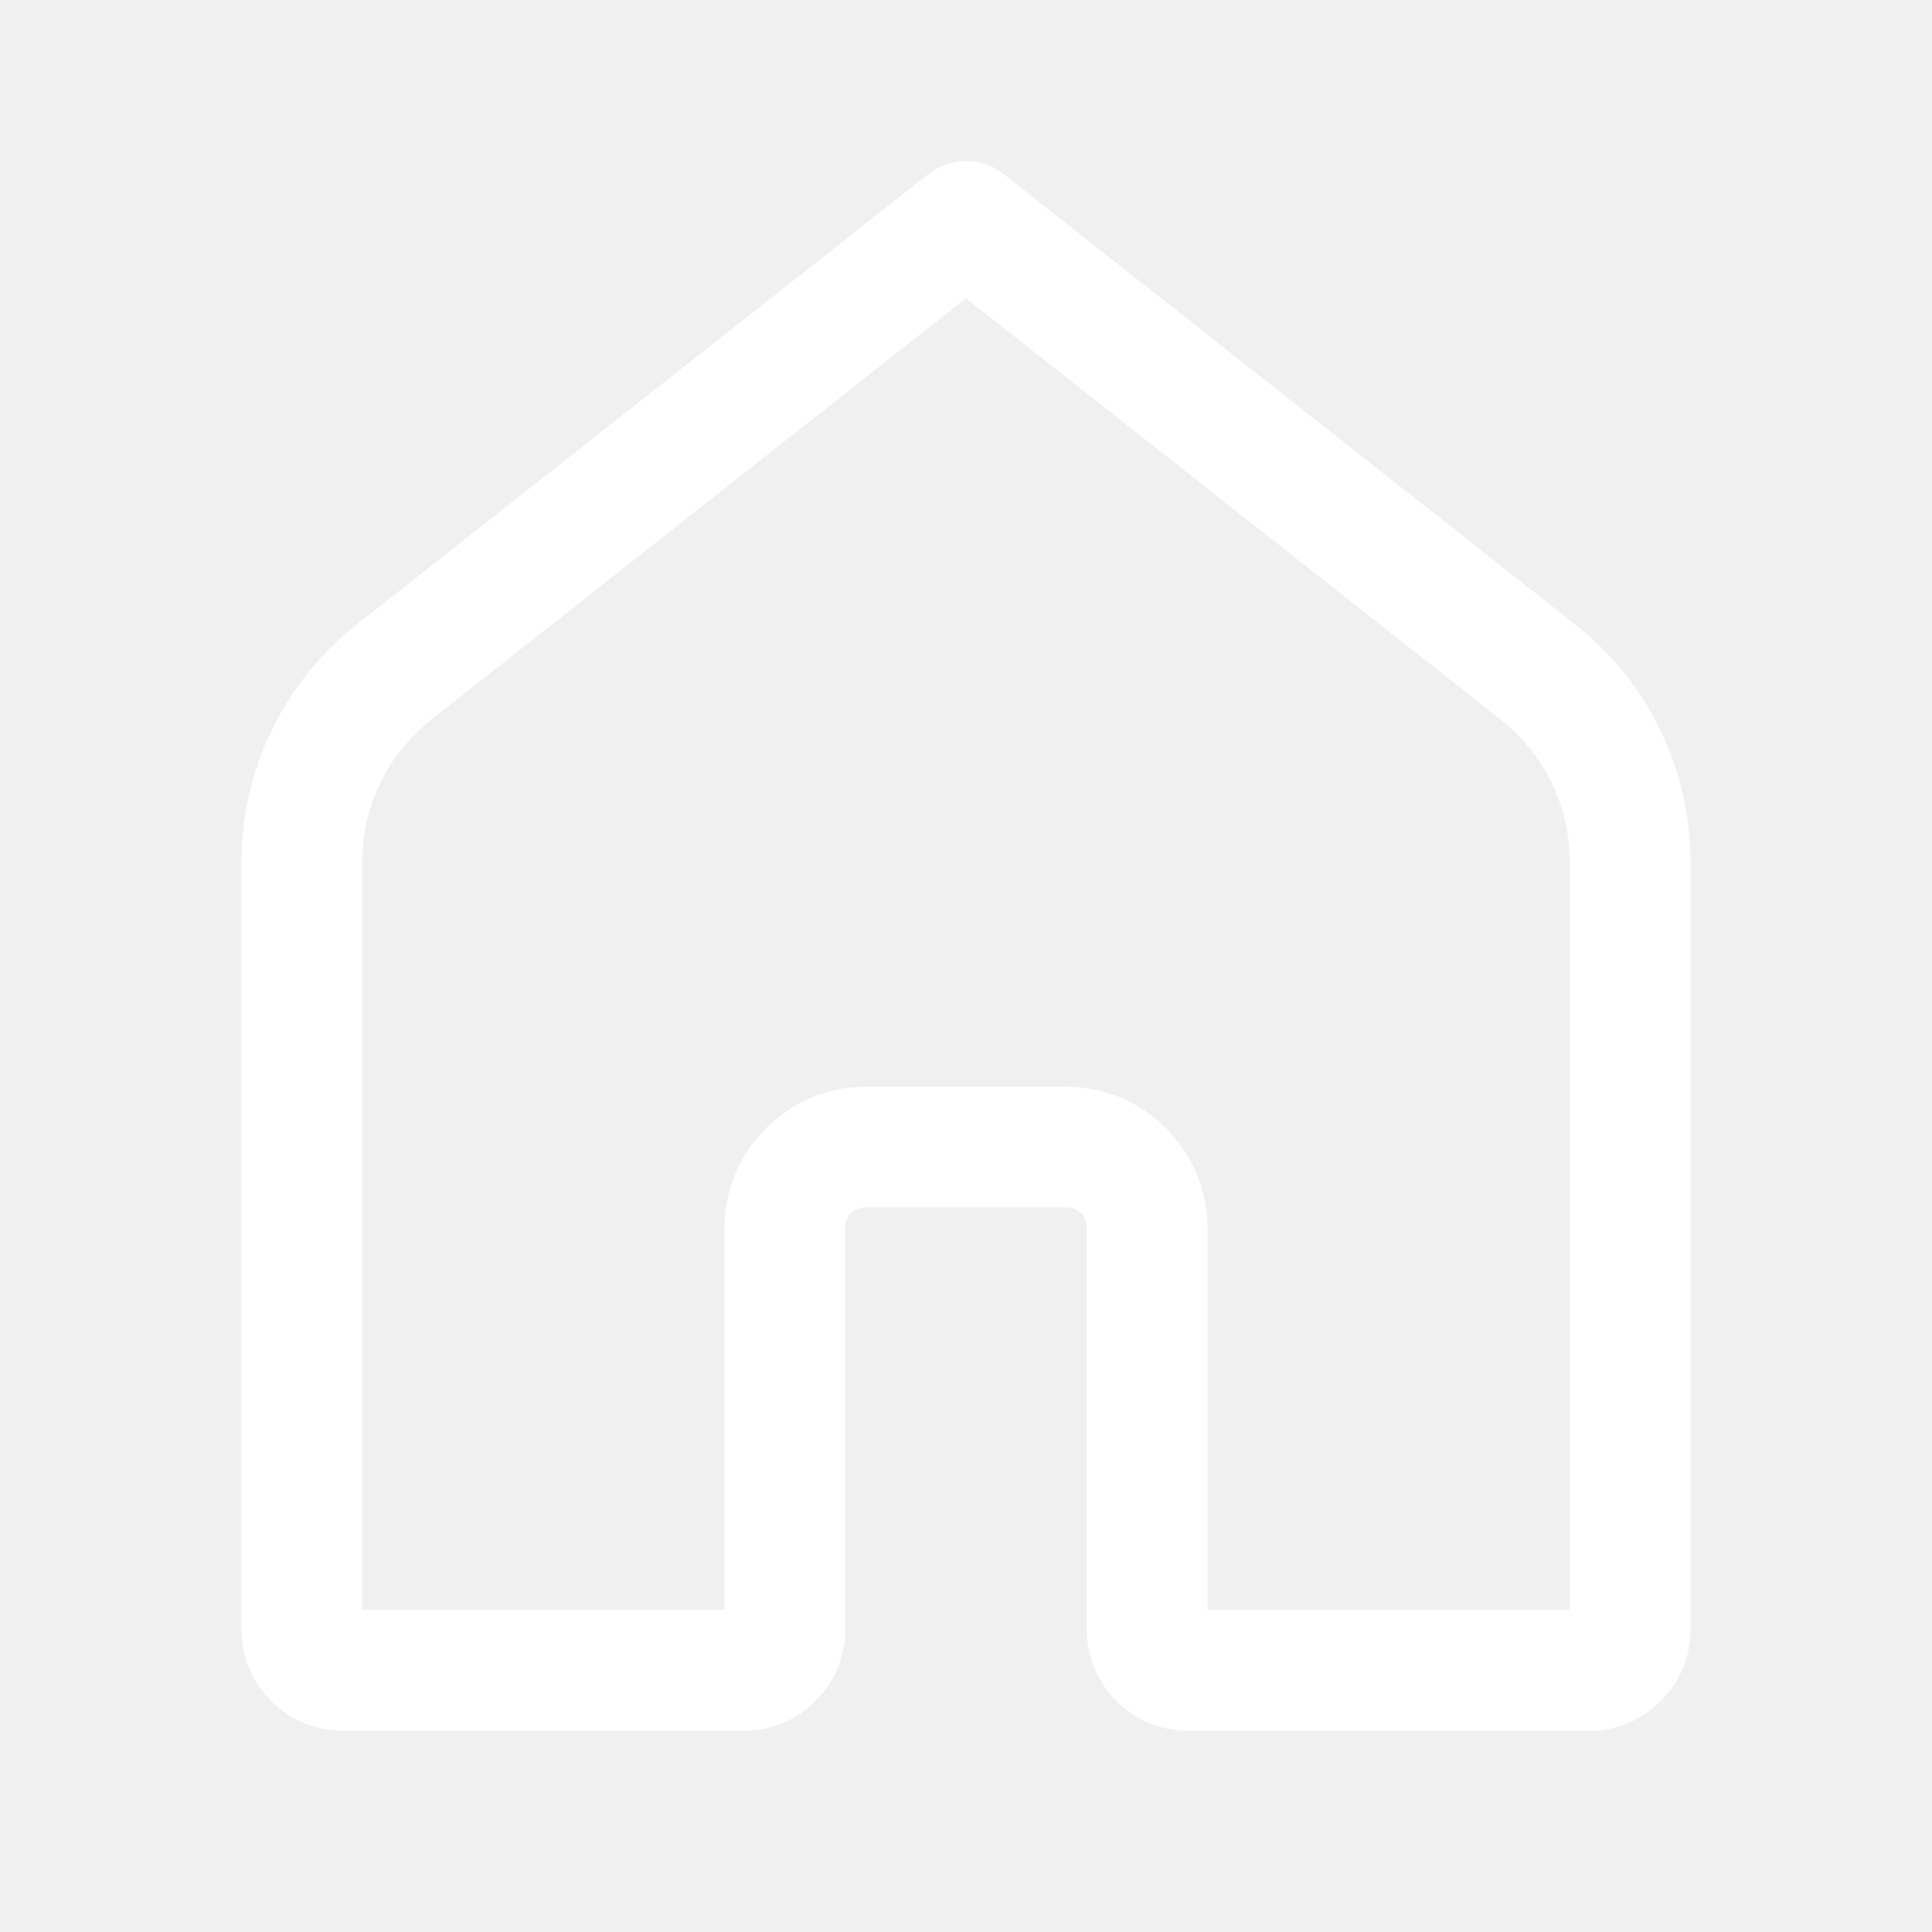
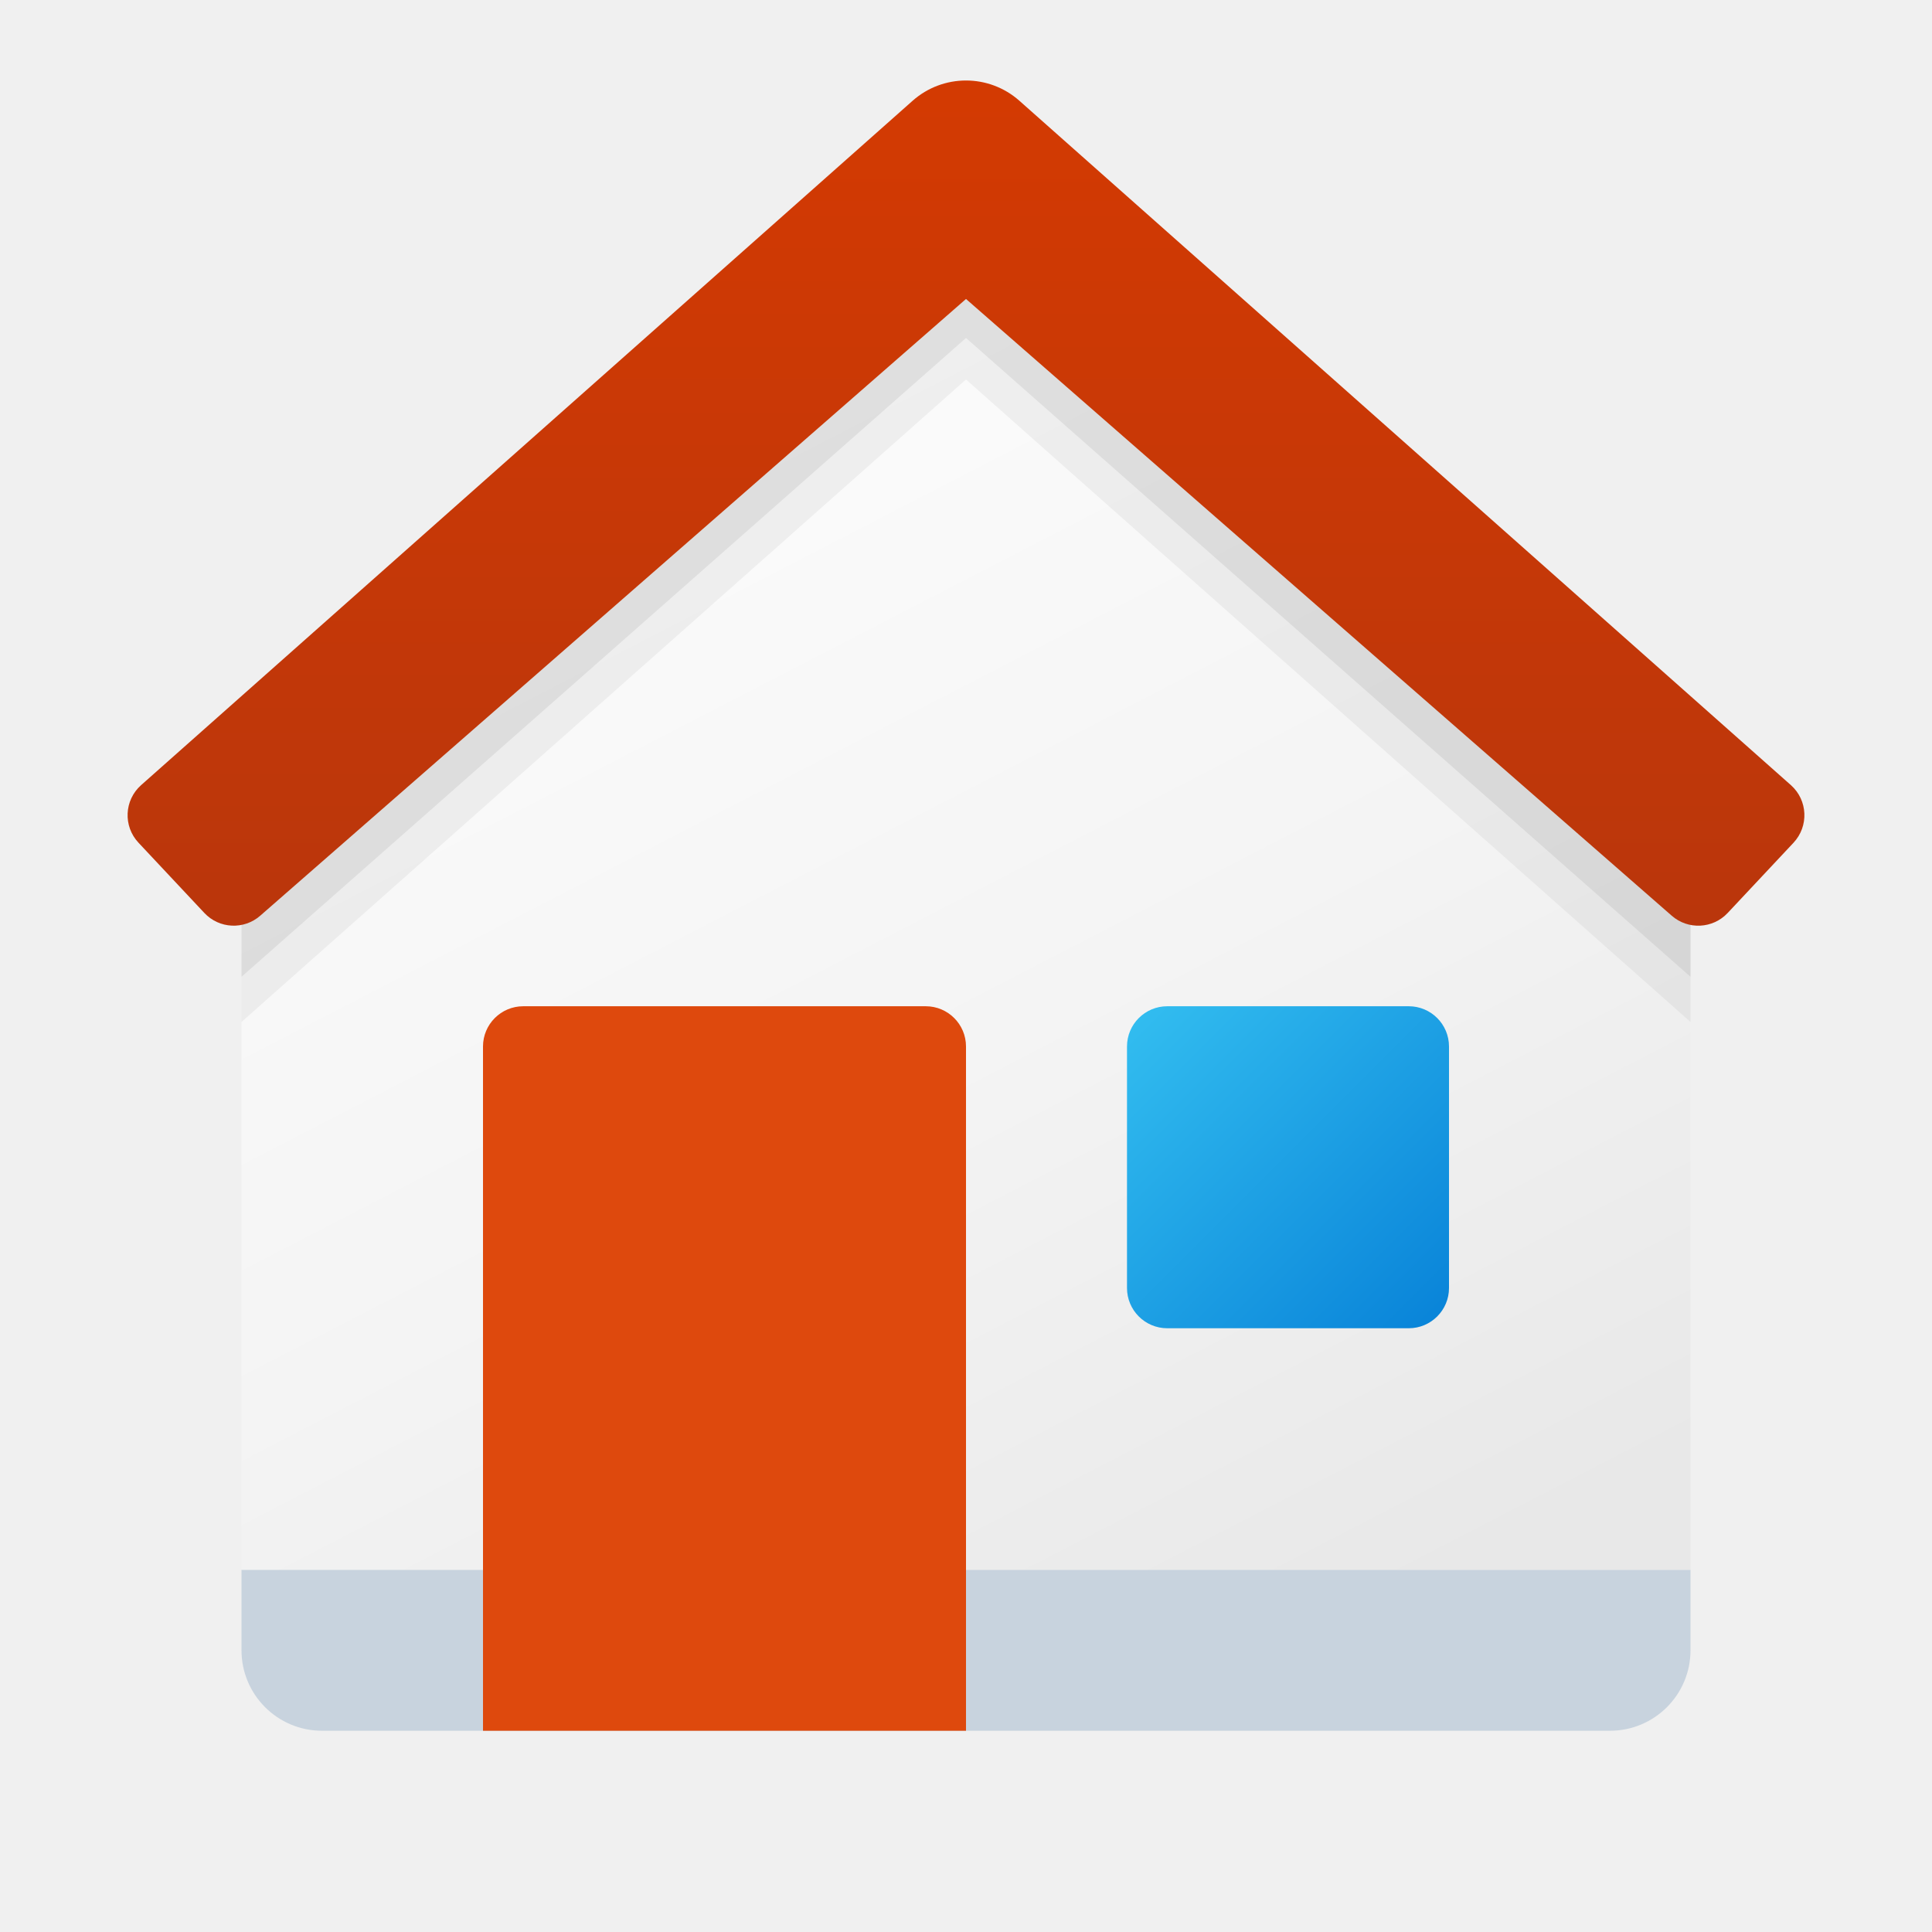
- <svg xmlns="http://www.w3.org/2000/svg" fill="#ffffff" viewBox="0 0 48 48" width="48px" height="48px">
-   <path d="M 23.951 4 A 1.5 1.5 0 0 0 23.072 4.322 L 8.859 15.52 C 7.055 16.941 6 19.114 6 21.41 L 6 40.5 C 6 41.864 7.136 43 8.5 43 L 18.5 43 C 19.864 43 21 41.864 21 40.5 L 21 30.5 C 21 30.205 21.205 30 21.5 30 L 26.5 30 C 26.795 30 27 30.205 27 30.5 L 27 40.5 C 27 41.864 28.136 43 29.5 43 L 39.5 43 C 40.864 43 42 41.864 42 40.5 L 42 21.41 C 42 19.114 40.945 16.941 39.141 15.52 L 24.928 4.322 A 1.5 1.5 0 0 0 23.951 4 z M 24 7.41 L 37.285 17.877 C 38.369 18.731 39 20.031 39 21.41 L 39 40 L 30 40 L 30 30.5 C 30 28.585 28.415 27 26.5 27 L 21.5 27 C 19.585 27 18 28.585 18 30.5 L 18 40 L 9 40 L 9 21.41 C 9 20.031 9.631 18.731 10.715 17.877 L 24 7.41 z" />
+ <svg xmlns="http://www.w3.org/2000/svg" viewBox="0 0 48 48" width="48px" height="48px">
+   <linearGradient id="jv689zNUBazMNK6AOyXtga" x1="6" x2="42" y1="41" y2="41" gradientUnits="userSpaceOnUse">
+     <stop offset="0" stop-color="#c8d3de" />
+     <stop offset="1" stop-color="#c8d3de" />
+   </linearGradient>
+   <path fill="url(#jv689zNUBazMNK6AOyXtga)" d="M42,39H6v2c0,1.105,0.895,2,2,2h32c1.105,0,2-0.895,2-2V39z" />
+   <linearGradient id="jv689zNUBazMNK6AOyXtgb" x1="14.095" x2="31.385" y1="10.338" y2="43.787" gradientUnits="userSpaceOnUse">
+     <stop offset="0" stop-color="#fcfcfc" />
+     <stop offset=".495" stop-color="#f4f4f4" />
+     <stop offset=".946" stop-color="#e8e8e8" />
+     <stop offset="1" stop-color="#e8e8e8" />
+   </linearGradient>
+   <path fill="url(#jv689zNUBazMNK6AOyXtgb)" d="M42,39H6V20L24,3l18,17V39z" />
+   <path fill="#de490d" d="M13,25h10c0.552,0,1,0.448,1,1v17H12V26C12,25.448,12.448,25,13,25z" />
+   <path d="M24,4c-0.474,0-0.948,0.168-1.326,0.503l-5.359,4.811L6,20v5.39L24,9.428L42,25.39V20L30.685,9.314 l-5.359-4.811C24.948,4.168,24.474,4,24,4z" opacity=".05" />
+   <path d="M24,3c-0.474,0-0.948,0.167-1.326,0.5l-5.359,4.784L6,18.909v5.359L24,8.397l18,15.871v-5.359 L30.685,8.284L25.326,3.5C24.948,3.167,24.474,3,24,3z" opacity=".07" />
+   <linearGradient id="jv689zNUBazMNK6AOyXtgc" x1="24" x2="24" y1="1.684" y2="23.696" gradientUnits="userSpaceOnUse">
+     <stop offset="0" stop-color="#d43a02" />
+     <stop offset="1" stop-color="#b9360c" />
+   </linearGradient>
+   <path fill="url(#jv689zNUBazMNK6AOyXtgc)" d="M44.495,19.507L25.326,2.503C24.948,2.168,24.474,2,24,2s-0.948,0.168-1.326,0.503 L3.505,19.507c-0.42,0.374-0.449,1.02-0.064,1.43l1.636,1.745c0.369,0.394,0.984,0.424,1.39,0.067L24,7.428L41.533,22.75 c0.405,0.356,1.021,0.327,1.39-0.067l1.636-1.745C44.944,20.527,44.915,19.881,44.495,19.507z" />
+   <linearGradient id="jv689zNUBazMNK6AOyXtgd" x1="28.05" x2="35.614" y1="25.05" y2="32.614" gradientUnits="userSpaceOnUse">
+     <stop offset="0" stop-color="#33bef0" />
+     <stop offset="1" stop-color="#0a85d9" />
+   </linearGradient>
+   <path fill="url(#jv689zNUBazMNK6AOyXtgd)" d="M29,25h6c0.552,0,1,0.448,1,1v6c0,0.552-0.448,1-1,1h-6c-0.552,0-1-0.448-1-1v-6 C28,25.448,28.448,25,29,25z" />
</svg>
